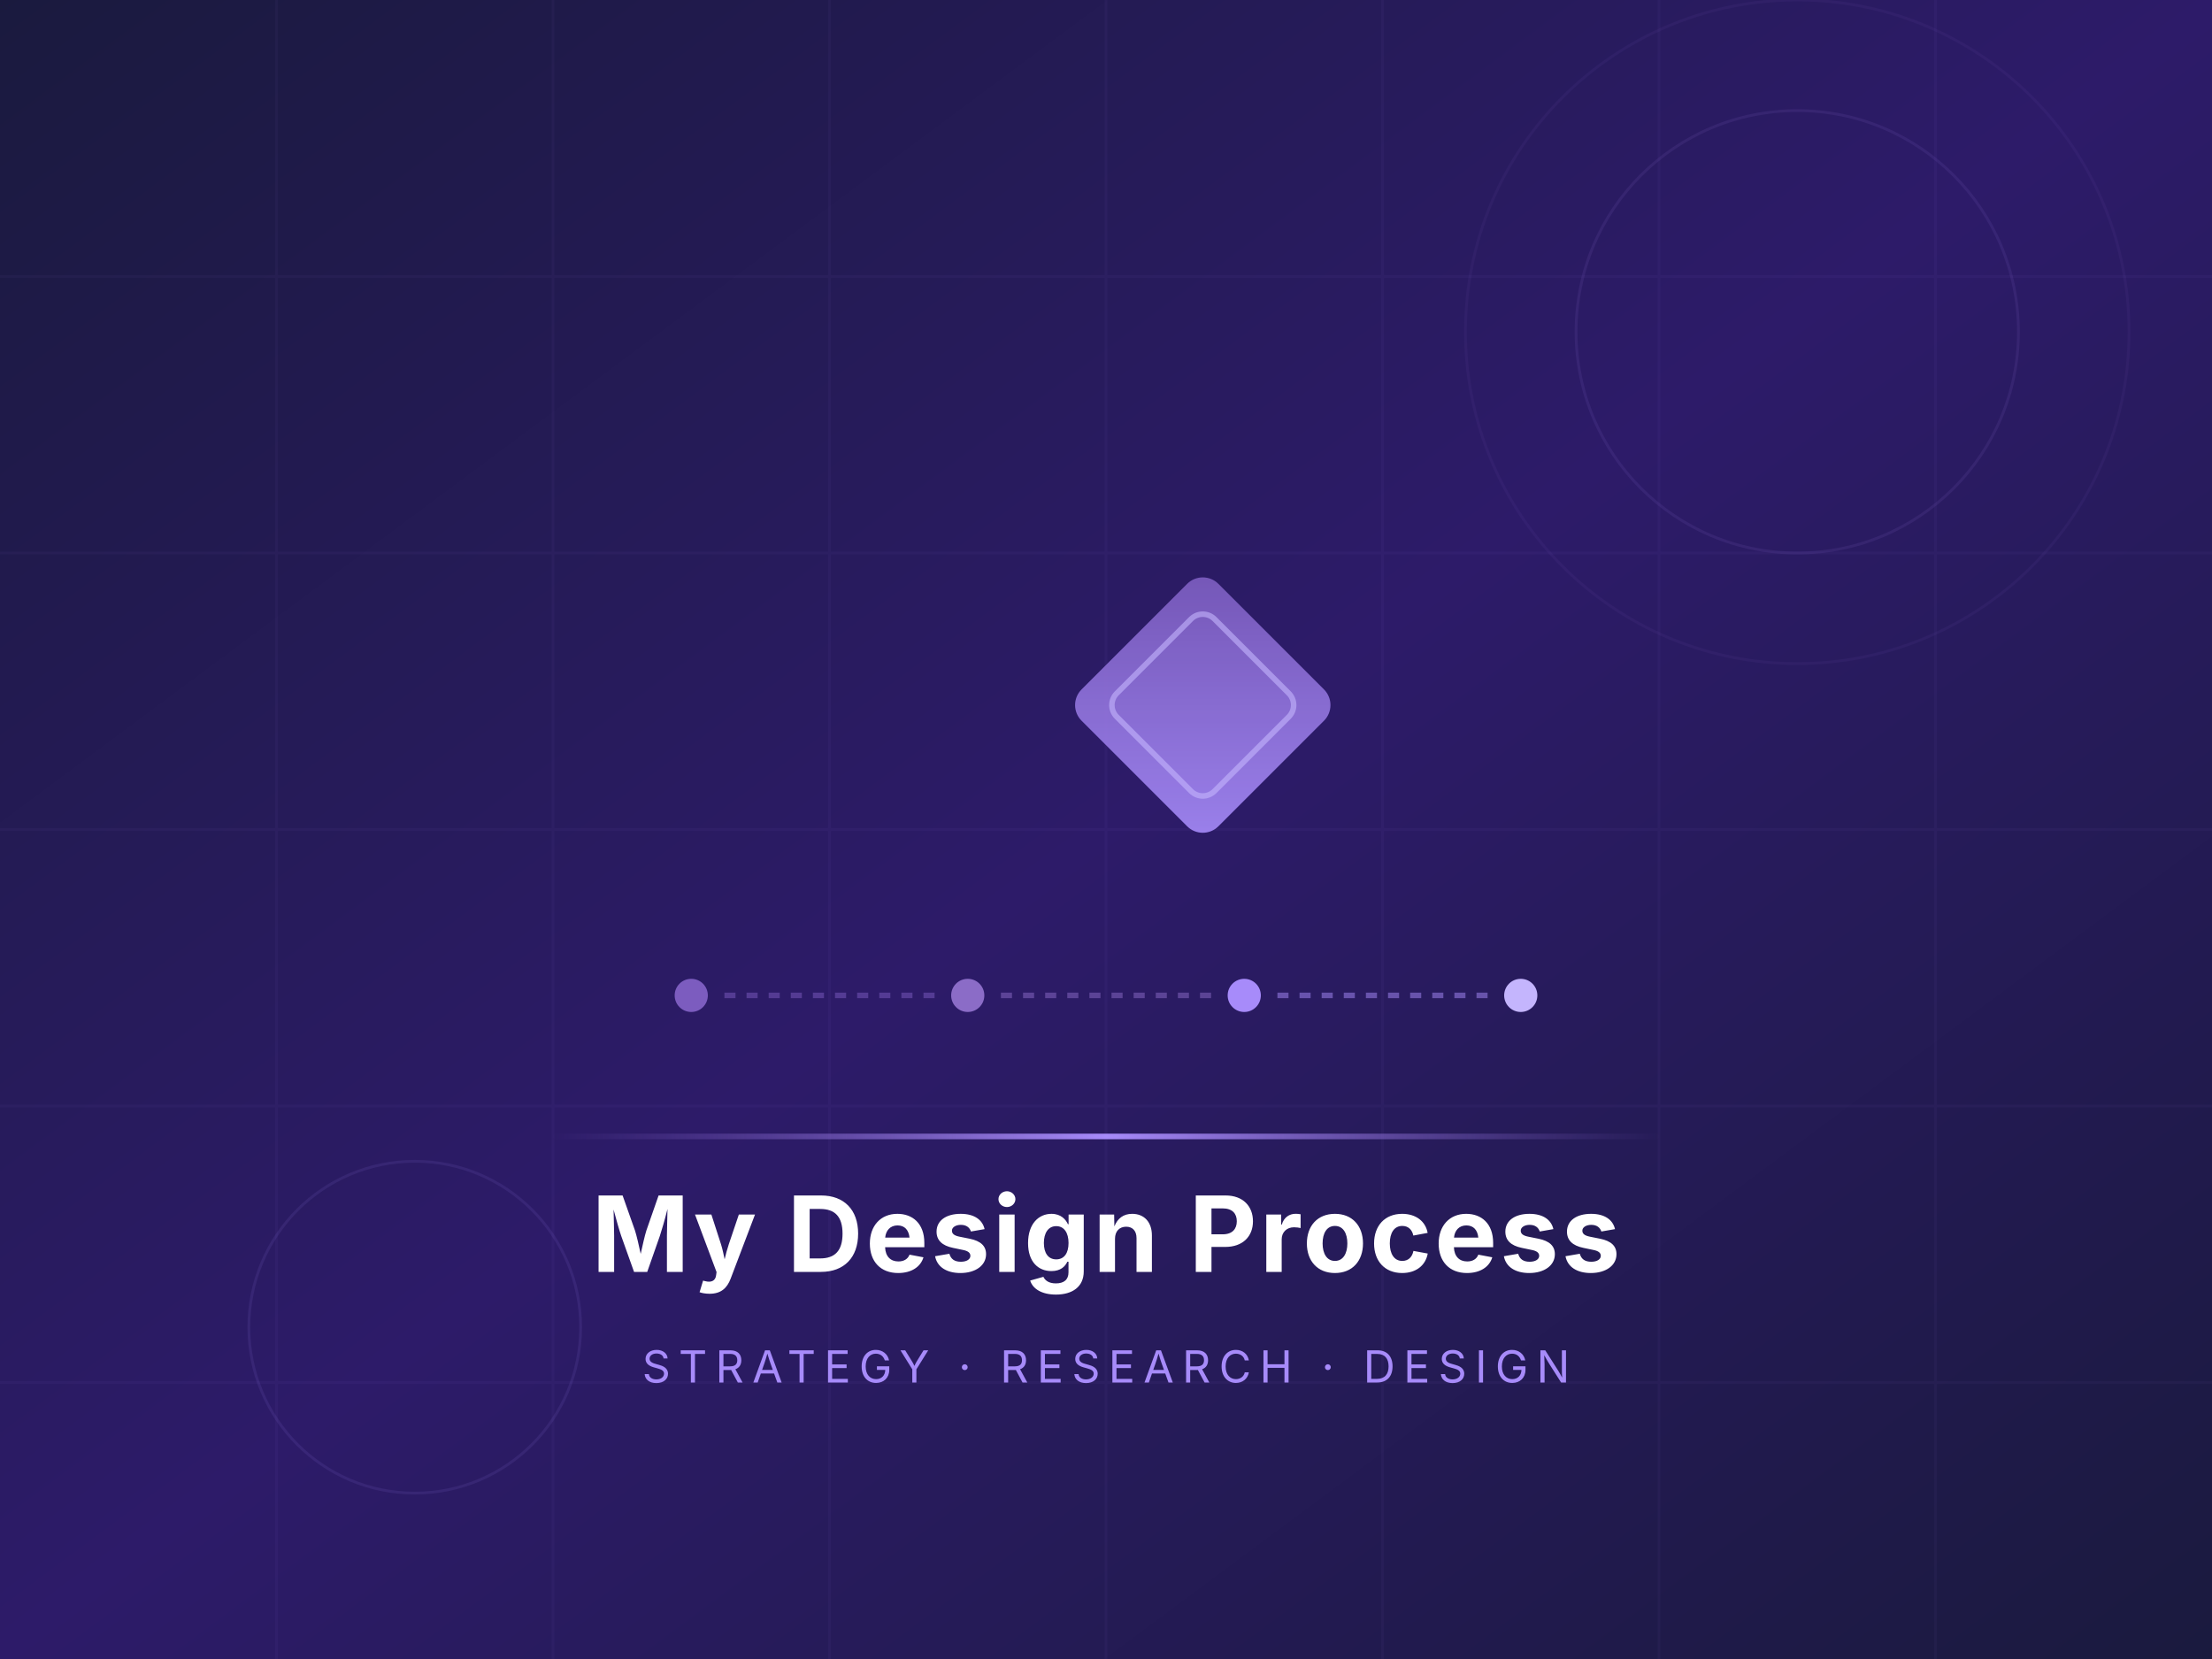
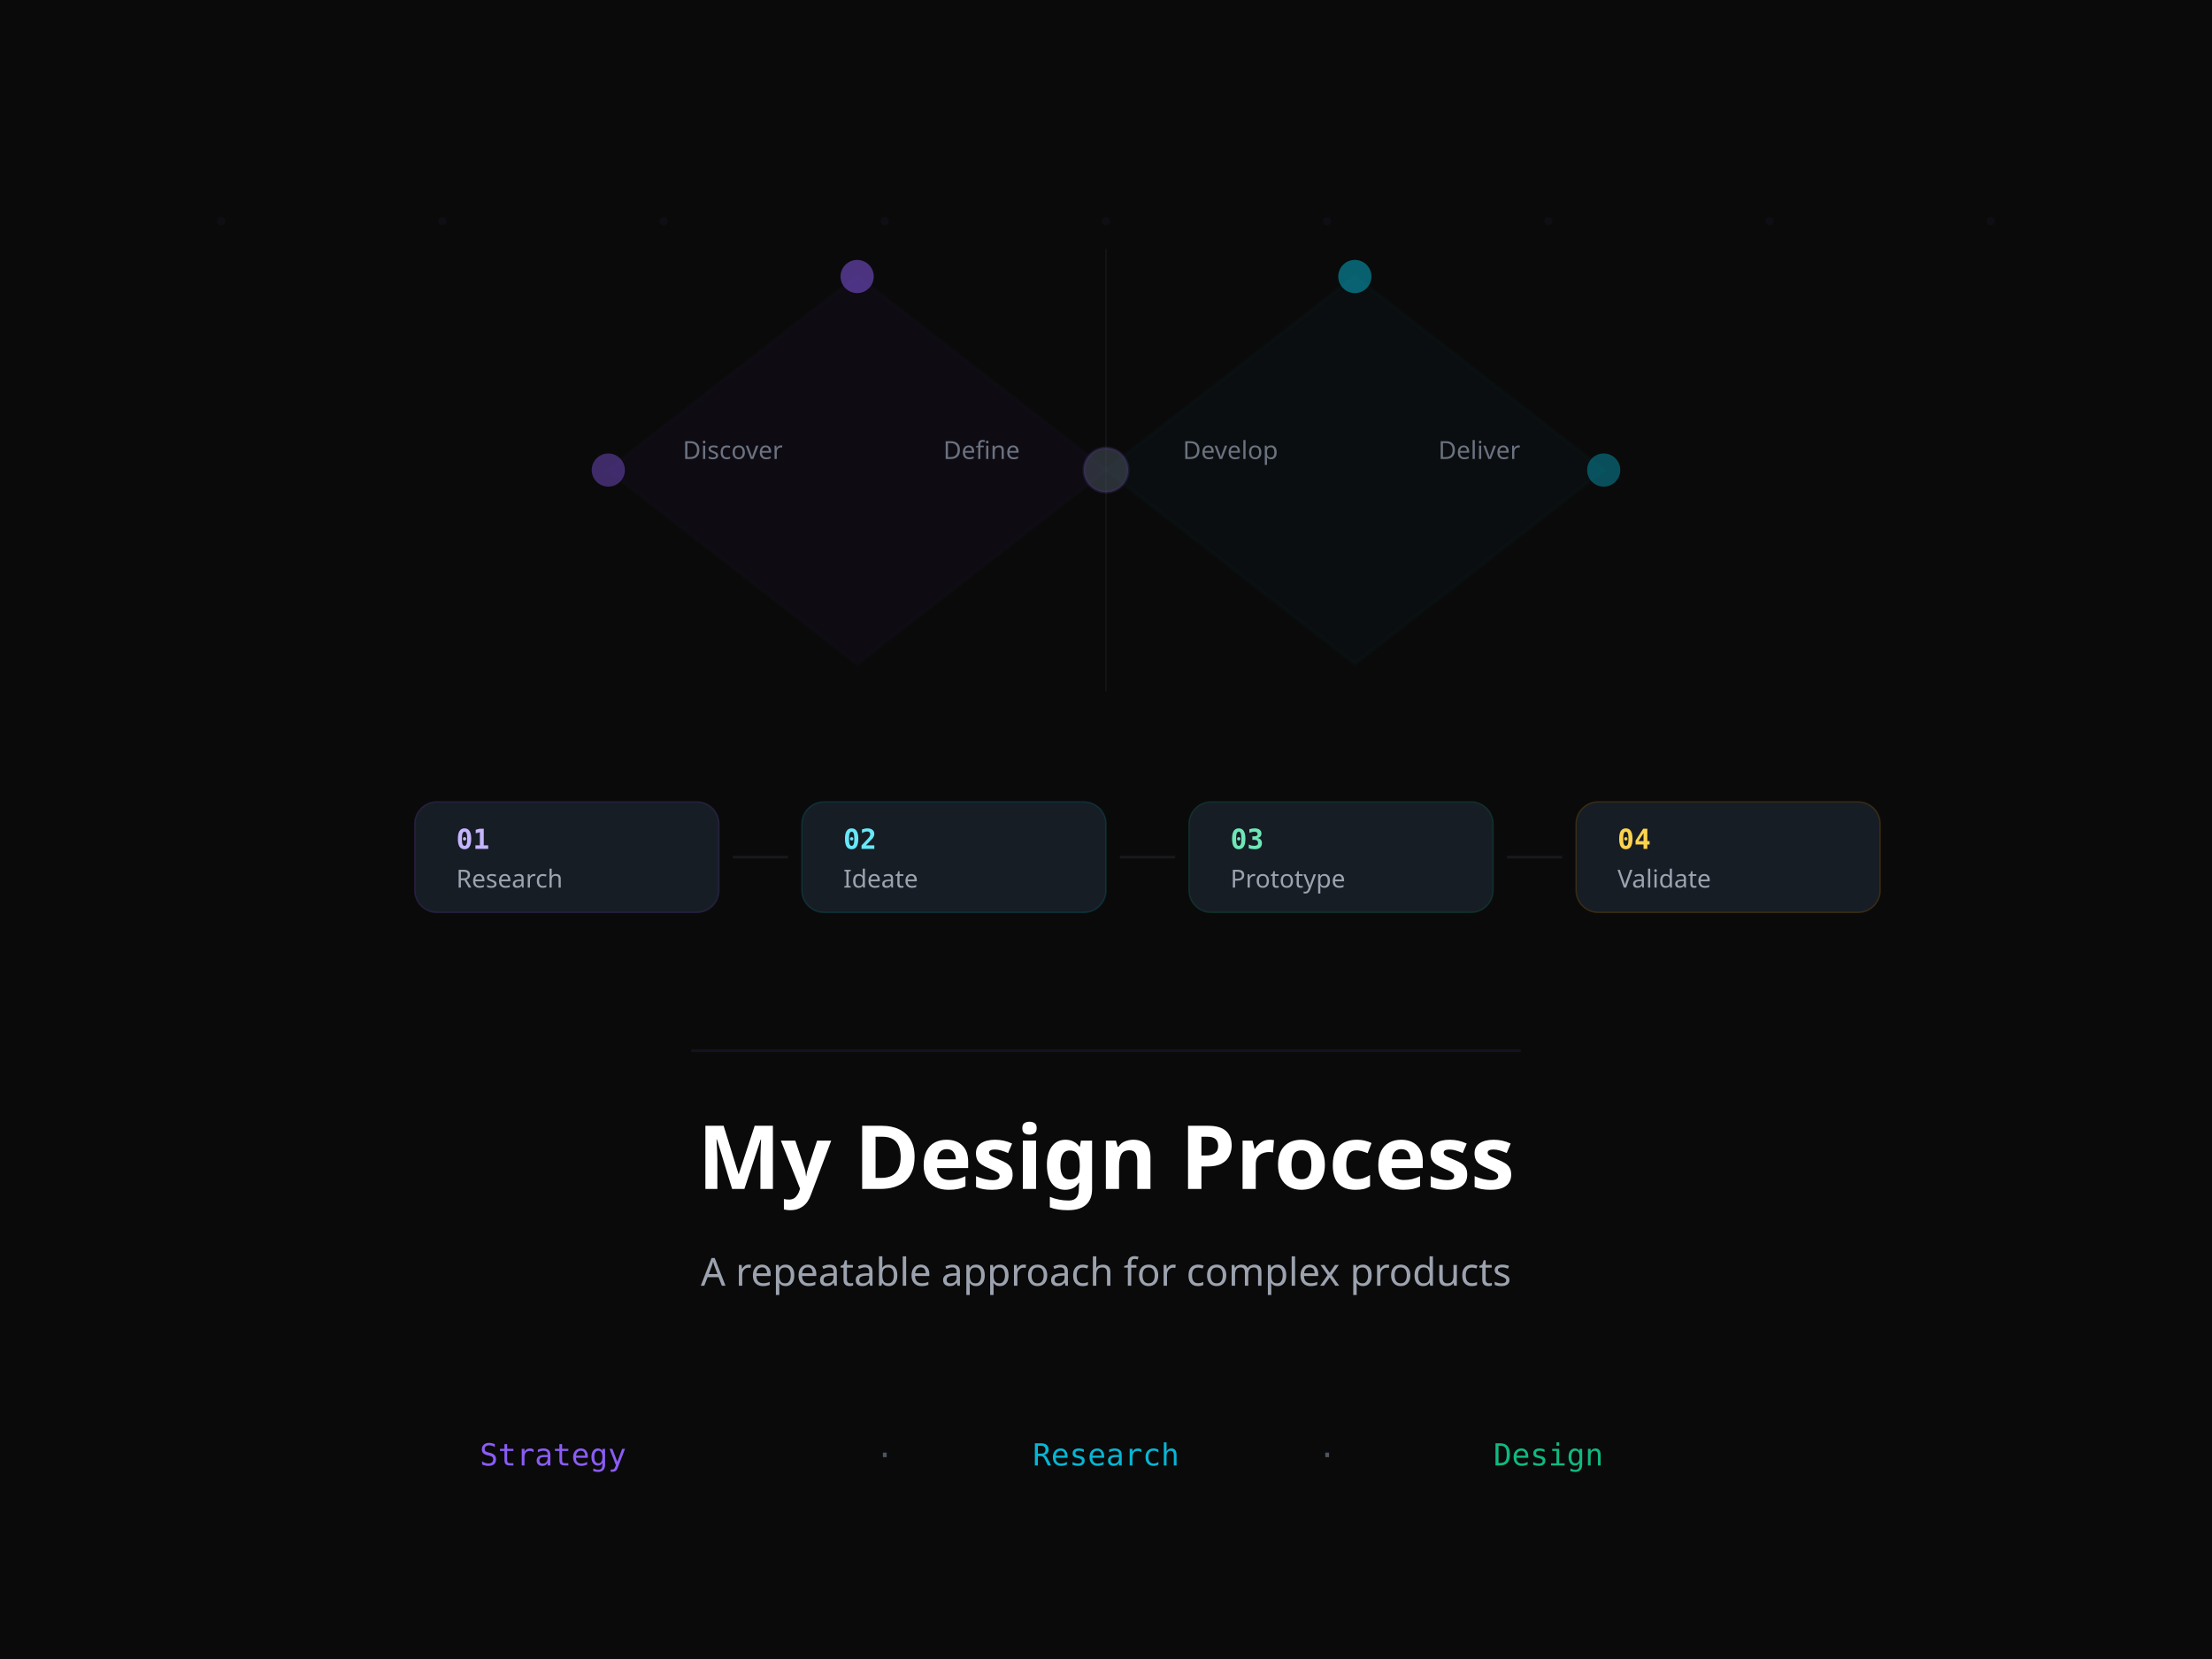
- <svg xmlns="http://www.w3.org/2000/svg" viewBox="0 0 800 600" width="800" height="600">
-   <defs>
-     <linearGradient id="bg" x1="0%" y1="0%" x2="100%" y2="100%">
-       <stop offset="0%" style="stop-color:#1a1a3e" />
-       <stop offset="50%" style="stop-color:#2d1b69" />
-       <stop offset="100%" style="stop-color:#1a1a3e" />
-     </linearGradient>
-     <linearGradient id="diamond-fill" x1="0%" y1="0%" x2="100%" y2="100%">
-       <stop offset="0%" style="stop-color:#7c5cbf" />
-       <stop offset="100%" style="stop-color:#a78bfa" />
-     </linearGradient>
-     <linearGradient id="accent-line" x1="0%" y1="0%" x2="100%" y2="0%">
-       <stop offset="0%" style="stop-color:#7c5cbf;stop-opacity:0" />
-       <stop offset="50%" style="stop-color:#a78bfa" />
-       <stop offset="100%" style="stop-color:#7c5cbf;stop-opacity:0" />
-     </linearGradient>
-   </defs>
-   <rect width="800" height="600" fill="url(#bg)" />
-   <g opacity="0.04" stroke="#a78bfa" stroke-width="1">
-     <line x1="0" y1="100" x2="800" y2="100" />
-     <line x1="0" y1="200" x2="800" y2="200" />
-     <line x1="0" y1="300" x2="800" y2="300" />
-     <line x1="0" y1="400" x2="800" y2="400" />
-     <line x1="0" y1="500" x2="800" y2="500" />
-     <line x1="100" y1="0" x2="100" y2="600" />
-     <line x1="200" y1="0" x2="200" y2="600" />
-     <line x1="300" y1="0" x2="300" y2="600" />
-     <line x1="400" y1="0" x2="400" y2="600" />
-     <line x1="500" y1="0" x2="500" y2="600" />
-     <line x1="600" y1="0" x2="600" y2="600" />
-     <line x1="700" y1="0" x2="700" y2="600" />
+ <svg xmlns="http://www.w3.org/2000/svg" width="800" height="600" viewBox="0 0 800 600" fill="none">
+   <rect width="800" height="600" fill="#0A0A0A" />
+   <g opacity="0.04" fill="#8B5CF6">
+     <circle cx="80" cy="80" r="1.5" />
+     <circle cx="160" cy="80" r="1.5" />
+     <circle cx="240" cy="80" r="1.5" />
+     <circle cx="320" cy="80" r="1.5" />
+     <circle cx="400" cy="80" r="1.5" />
+     <circle cx="480" cy="80" r="1.5" />
+     <circle cx="560" cy="80" r="1.5" />
+     <circle cx="640" cy="80" r="1.5" />
+     <circle cx="720" cy="80" r="1.5" />
  </g>
-   <circle cx="650" cy="120" r="80" fill="none" stroke="#7c5cbf" stroke-width="1" opacity="0.15" />
-   <circle cx="650" cy="120" r="120" fill="none" stroke="#7c5cbf" stroke-width="1" opacity="0.08" />
-   <circle cx="150" cy="480" r="60" fill="none" stroke="#a78bfa" stroke-width="1" opacity="0.1" />
-   <g transform="translate(400, 220)">
-     <rect width="70" height="70" rx="8" fill="url(#diamond-fill)" transform="rotate(45, 35, 35)" opacity="0.9" />
-     <rect width="50" height="50" rx="6" fill="none" stroke="#c4b5fd" stroke-width="2" transform="translate(10,10) rotate(45, 25, 25)" opacity="0.6" />
+   <g transform="translate(400, 170)">
+     <path d="M-180 0 L-90 -70 L0 0 L-90 70 Z" fill="#2E1065" opacity="0.1" stroke="#8B5CF6" stroke-width="1.5" stroke-opacity="0.2" />
+     <path d="M0 0 L90 -70 L180 0 L90 70 Z" fill="#083344" opacity="0.1" stroke="#06B6D4" stroke-width="1.5" stroke-opacity="0.2" />
+     <line x1="0" y1="-80" x2="0" y2="80" stroke="#4B5563" stroke-width="0.5" opacity="0.15" />
+     <text x="-135" y="-4" text-anchor="middle" fill="#6B7280" font-family="system-ui" font-size="9">Discover</text>
+     <text x="-45" y="-4" text-anchor="middle" fill="#6B7280" font-family="system-ui" font-size="9">Define</text>
+     <text x="45" y="-4" text-anchor="middle" fill="#6B7280" font-family="system-ui" font-size="9">Develop</text>
+     <text x="135" y="-4" text-anchor="middle" fill="#6B7280" font-family="system-ui" font-size="9">Deliver</text>
+     <circle cx="-180" cy="0" r="6" fill="#8B5CF6" opacity="0.4" />
+     <circle cx="-90" cy="-70" r="6" fill="#8B5CF6" opacity="0.5" />
+     <circle cx="0" cy="0" r="8" fill="#4B5563" opacity="0.5" stroke="#8B5CF6" stroke-width="1" stroke-opacity="0.3" />
+     <circle cx="90" cy="-70" r="6" fill="#06B6D4" opacity="0.5" />
+     <circle cx="180" cy="0" r="6" fill="#06B6D4" opacity="0.4" />
  </g>
-   <g transform="translate(250, 360)">
-     <circle cx="0" cy="0" r="6" fill="#7c5cbf" />
-     <line x1="12" y1="0" x2="88" y2="0" stroke="#7c5cbf" stroke-width="2" stroke-dasharray="4,4" opacity="0.5" />
-     <circle cx="100" cy="0" r="6" fill="#8b6cc7" />
-     <line x1="112" y1="0" x2="188" y2="0" stroke="#8b6cc7" stroke-width="2" stroke-dasharray="4,4" opacity="0.5" />
-     <circle cx="200" cy="0" r="6" fill="#a78bfa" />
-     <line x1="212" y1="0" x2="288" y2="0" stroke="#a78bfa" stroke-width="2" stroke-dasharray="4,4" opacity="0.5" />
-     <circle cx="300" cy="0" r="6" fill="#c4b5fd" />
+   <g transform="translate(150, 290)">
+     <rect x="0" y="0" width="110" height="40" rx="8" fill="#1F2937" opacity="0.6" stroke="#8B5CF6" stroke-width="0.5" stroke-opacity="0.3" />
+     <text x="15" y="17" fill="#C4B5FD" font-family="monospace" font-size="10" font-weight="bold">01</text>
+     <text x="15" y="31" fill="#9CA3AF" font-family="system-ui" font-size="9">Research</text>
+     <path d="M115 20 L135 20" stroke="#4B5563" stroke-width="1" opacity="0.2" />
+     <rect x="140" y="0" width="110" height="40" rx="8" fill="#1F2937" opacity="0.6" stroke="#06B6D4" stroke-width="0.5" stroke-opacity="0.3" />
+     <text x="155" y="17" fill="#67E8F9" font-family="monospace" font-size="10" font-weight="bold">02</text>
+     <text x="155" y="31" fill="#9CA3AF" font-family="system-ui" font-size="9">Ideate</text>
+     <path d="M255 20 L275 20" stroke="#4B5563" stroke-width="1" opacity="0.2" />
+     <rect x="280" y="0" width="110" height="40" rx="8" fill="#1F2937" opacity="0.6" stroke="#10B981" stroke-width="0.5" stroke-opacity="0.3" />
+     <text x="295" y="17" fill="#6EE7B7" font-family="monospace" font-size="10" font-weight="bold">03</text>
+     <text x="295" y="31" fill="#9CA3AF" font-family="system-ui" font-size="9">Prototype</text>
+     <path d="M395 20 L415 20" stroke="#4B5563" stroke-width="1" opacity="0.2" />
+     <rect x="420" y="0" width="110" height="40" rx="8" fill="#1F2937" opacity="0.6" stroke="#F59E0B" stroke-width="0.5" stroke-opacity="0.3" />
+     <text x="435" y="17" fill="#FCD34D" font-family="monospace" font-size="10" font-weight="bold">04</text>
+     <text x="435" y="31" fill="#9CA3AF" font-family="system-ui" font-size="9">Validate</text>
  </g>
-   <rect x="200" y="410" width="400" height="2" fill="url(#accent-line)" rx="1" />
-   <text x="400" y="460" font-family="system-ui, -apple-system, 'Segoe UI', sans-serif" font-size="38" font-weight="700" fill="#ffffff" text-anchor="middle" letter-spacing="1">My Design Process</text>
-   <text x="400" y="500" font-family="system-ui, -apple-system, 'Segoe UI', sans-serif" font-size="16" fill="#a78bfa" text-anchor="middle" letter-spacing="3" text-transform="uppercase">STRATEGY · RESEARCH · DESIGN</text>
+   <line x1="250" y1="380" x2="550" y2="380" stroke="#8B5CF6" stroke-width="1" opacity="0.1" />
+   <text x="400" y="430" text-anchor="middle" fill="#FFFFFF" font-family="system-ui" font-size="32" font-weight="bold">My Design Process</text>
+   <text x="400" y="465" text-anchor="middle" fill="#9CA3AF" font-family="system-ui" font-size="14">A repeatable approach for complex products</text>
+   <text x="200" y="530" text-anchor="middle" fill="#8B5CF6" font-family="monospace" font-size="11">Strategy</text>
+   <text x="320" y="530" text-anchor="middle" fill="#4B5563" font-family="monospace" font-size="11">·</text>
+   <text x="400" y="530" text-anchor="middle" fill="#06B6D4" font-family="monospace" font-size="11">Research</text>
+   <text x="480" y="530" text-anchor="middle" fill="#4B5563" font-family="monospace" font-size="11">·</text>
+   <text x="560" y="530" text-anchor="middle" fill="#10B981" font-family="monospace" font-size="11">Design</text>
</svg>
